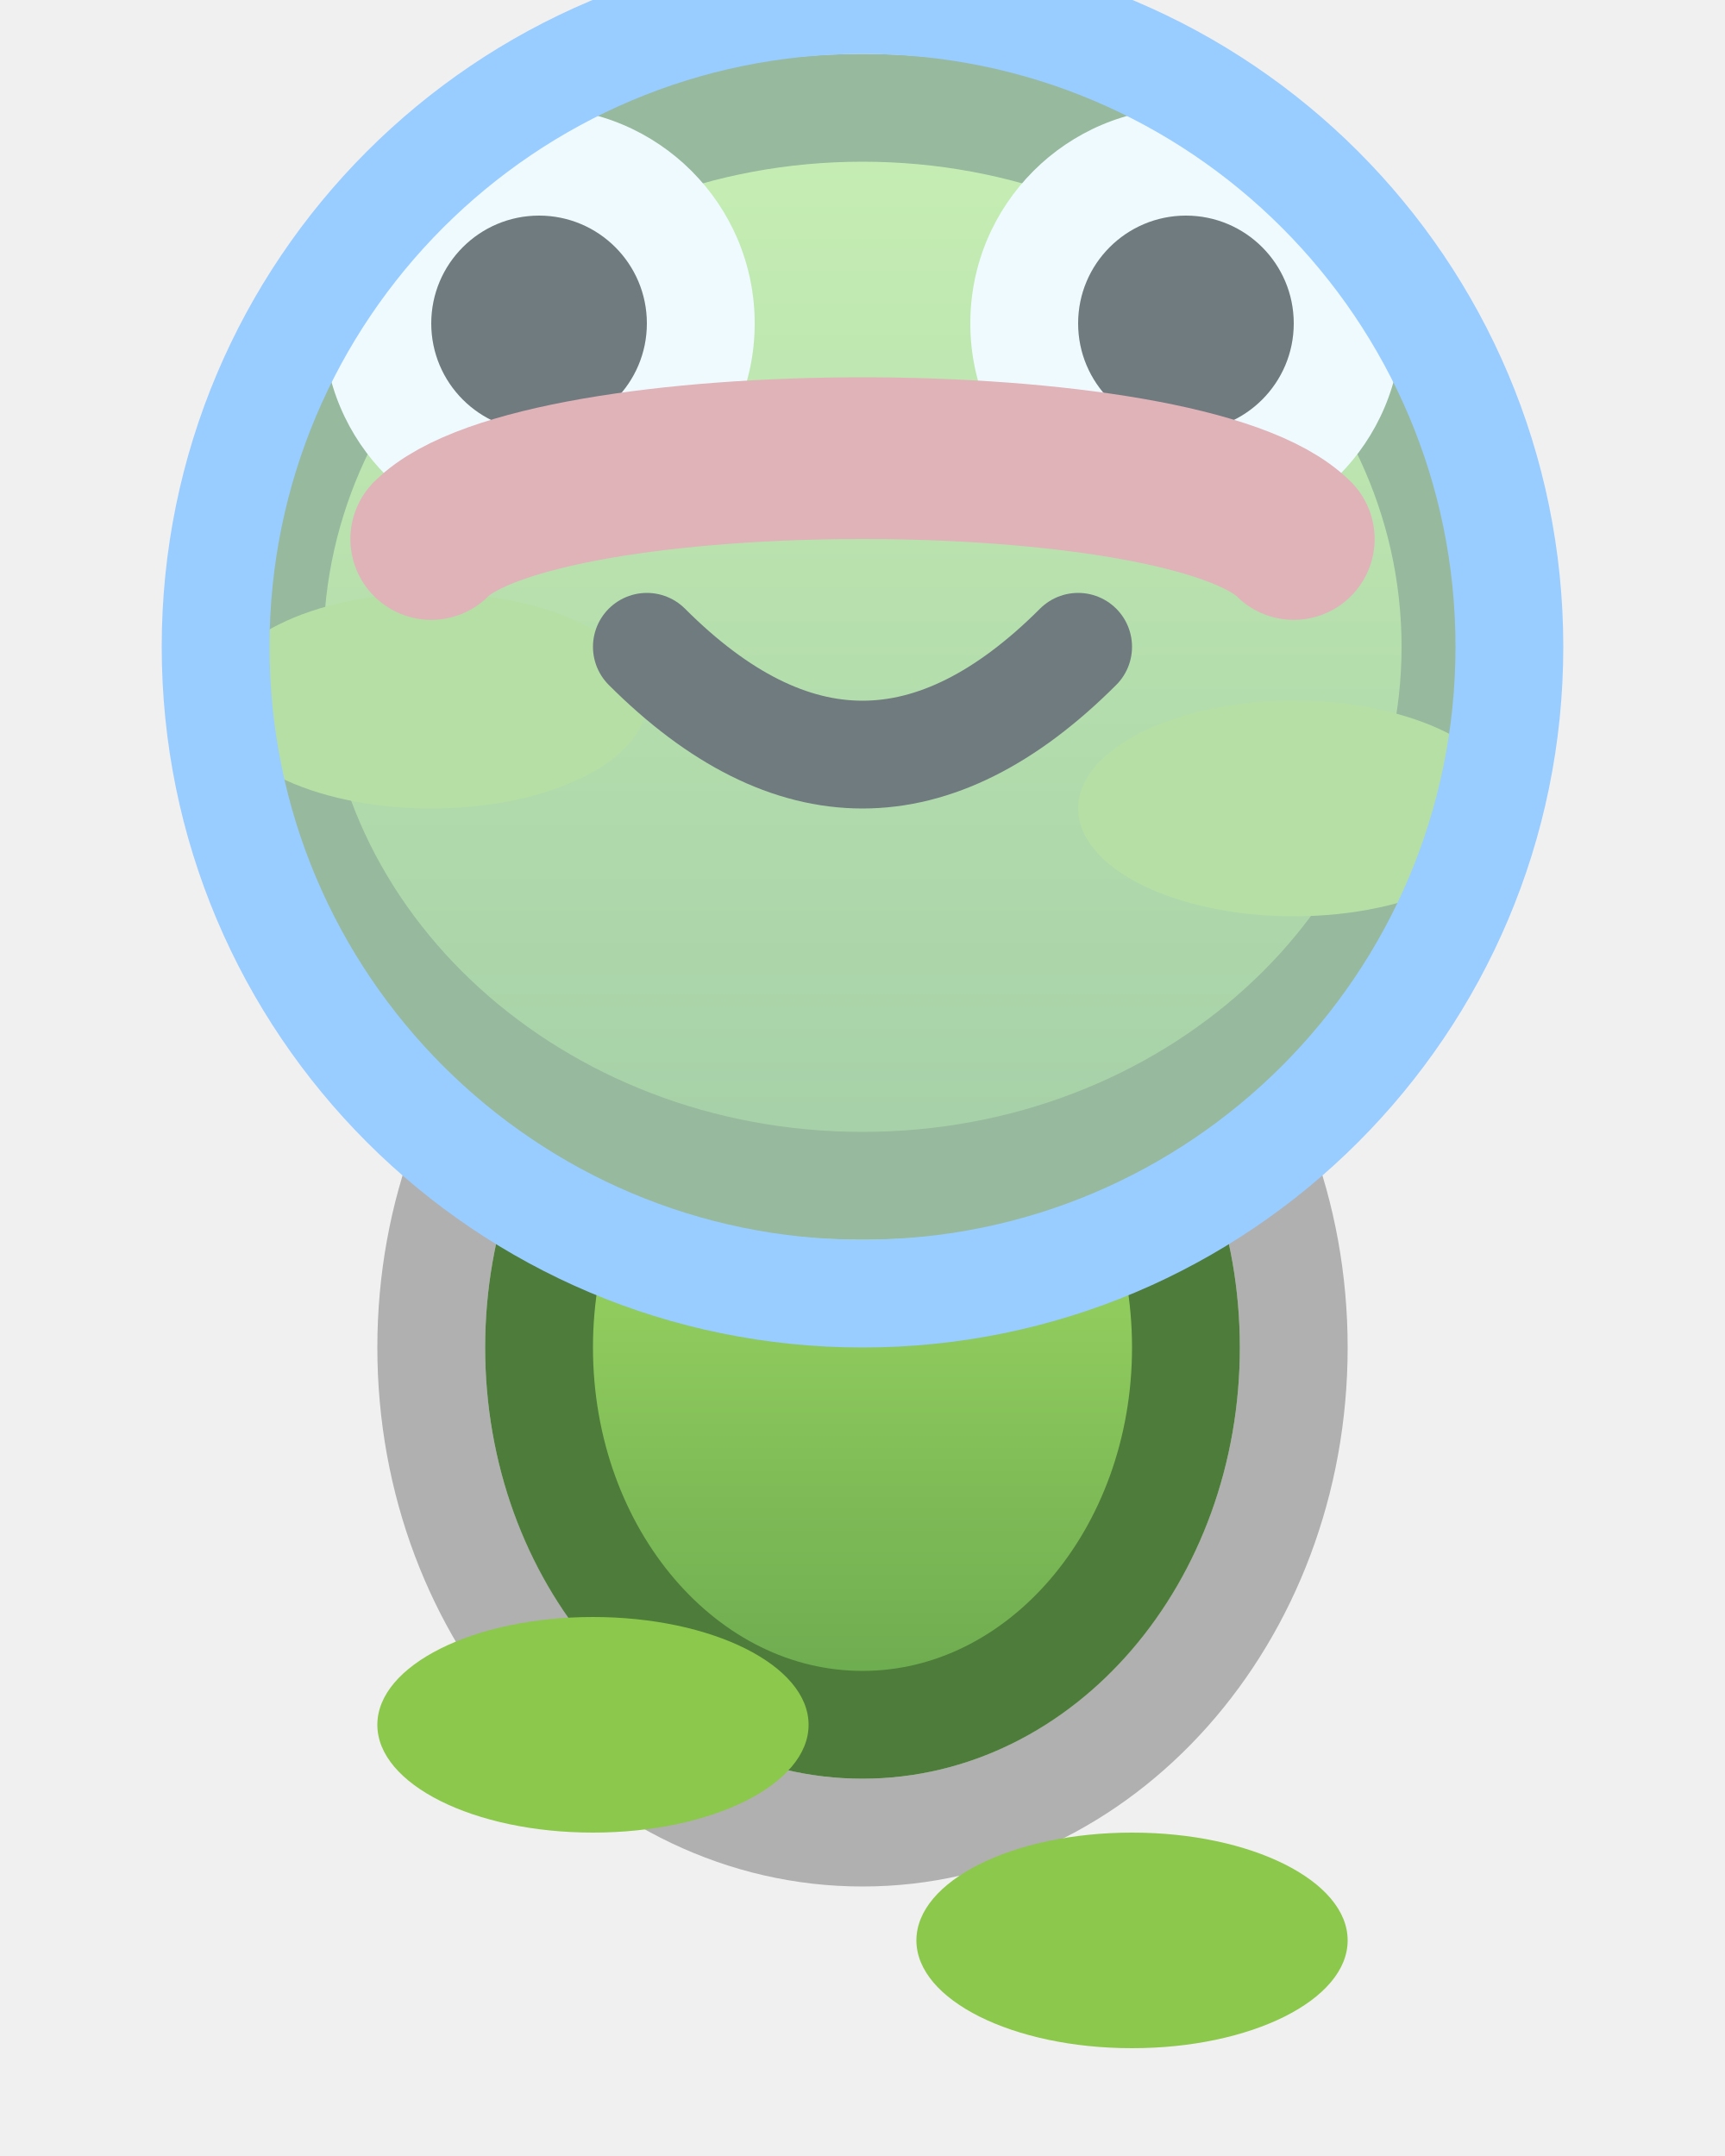
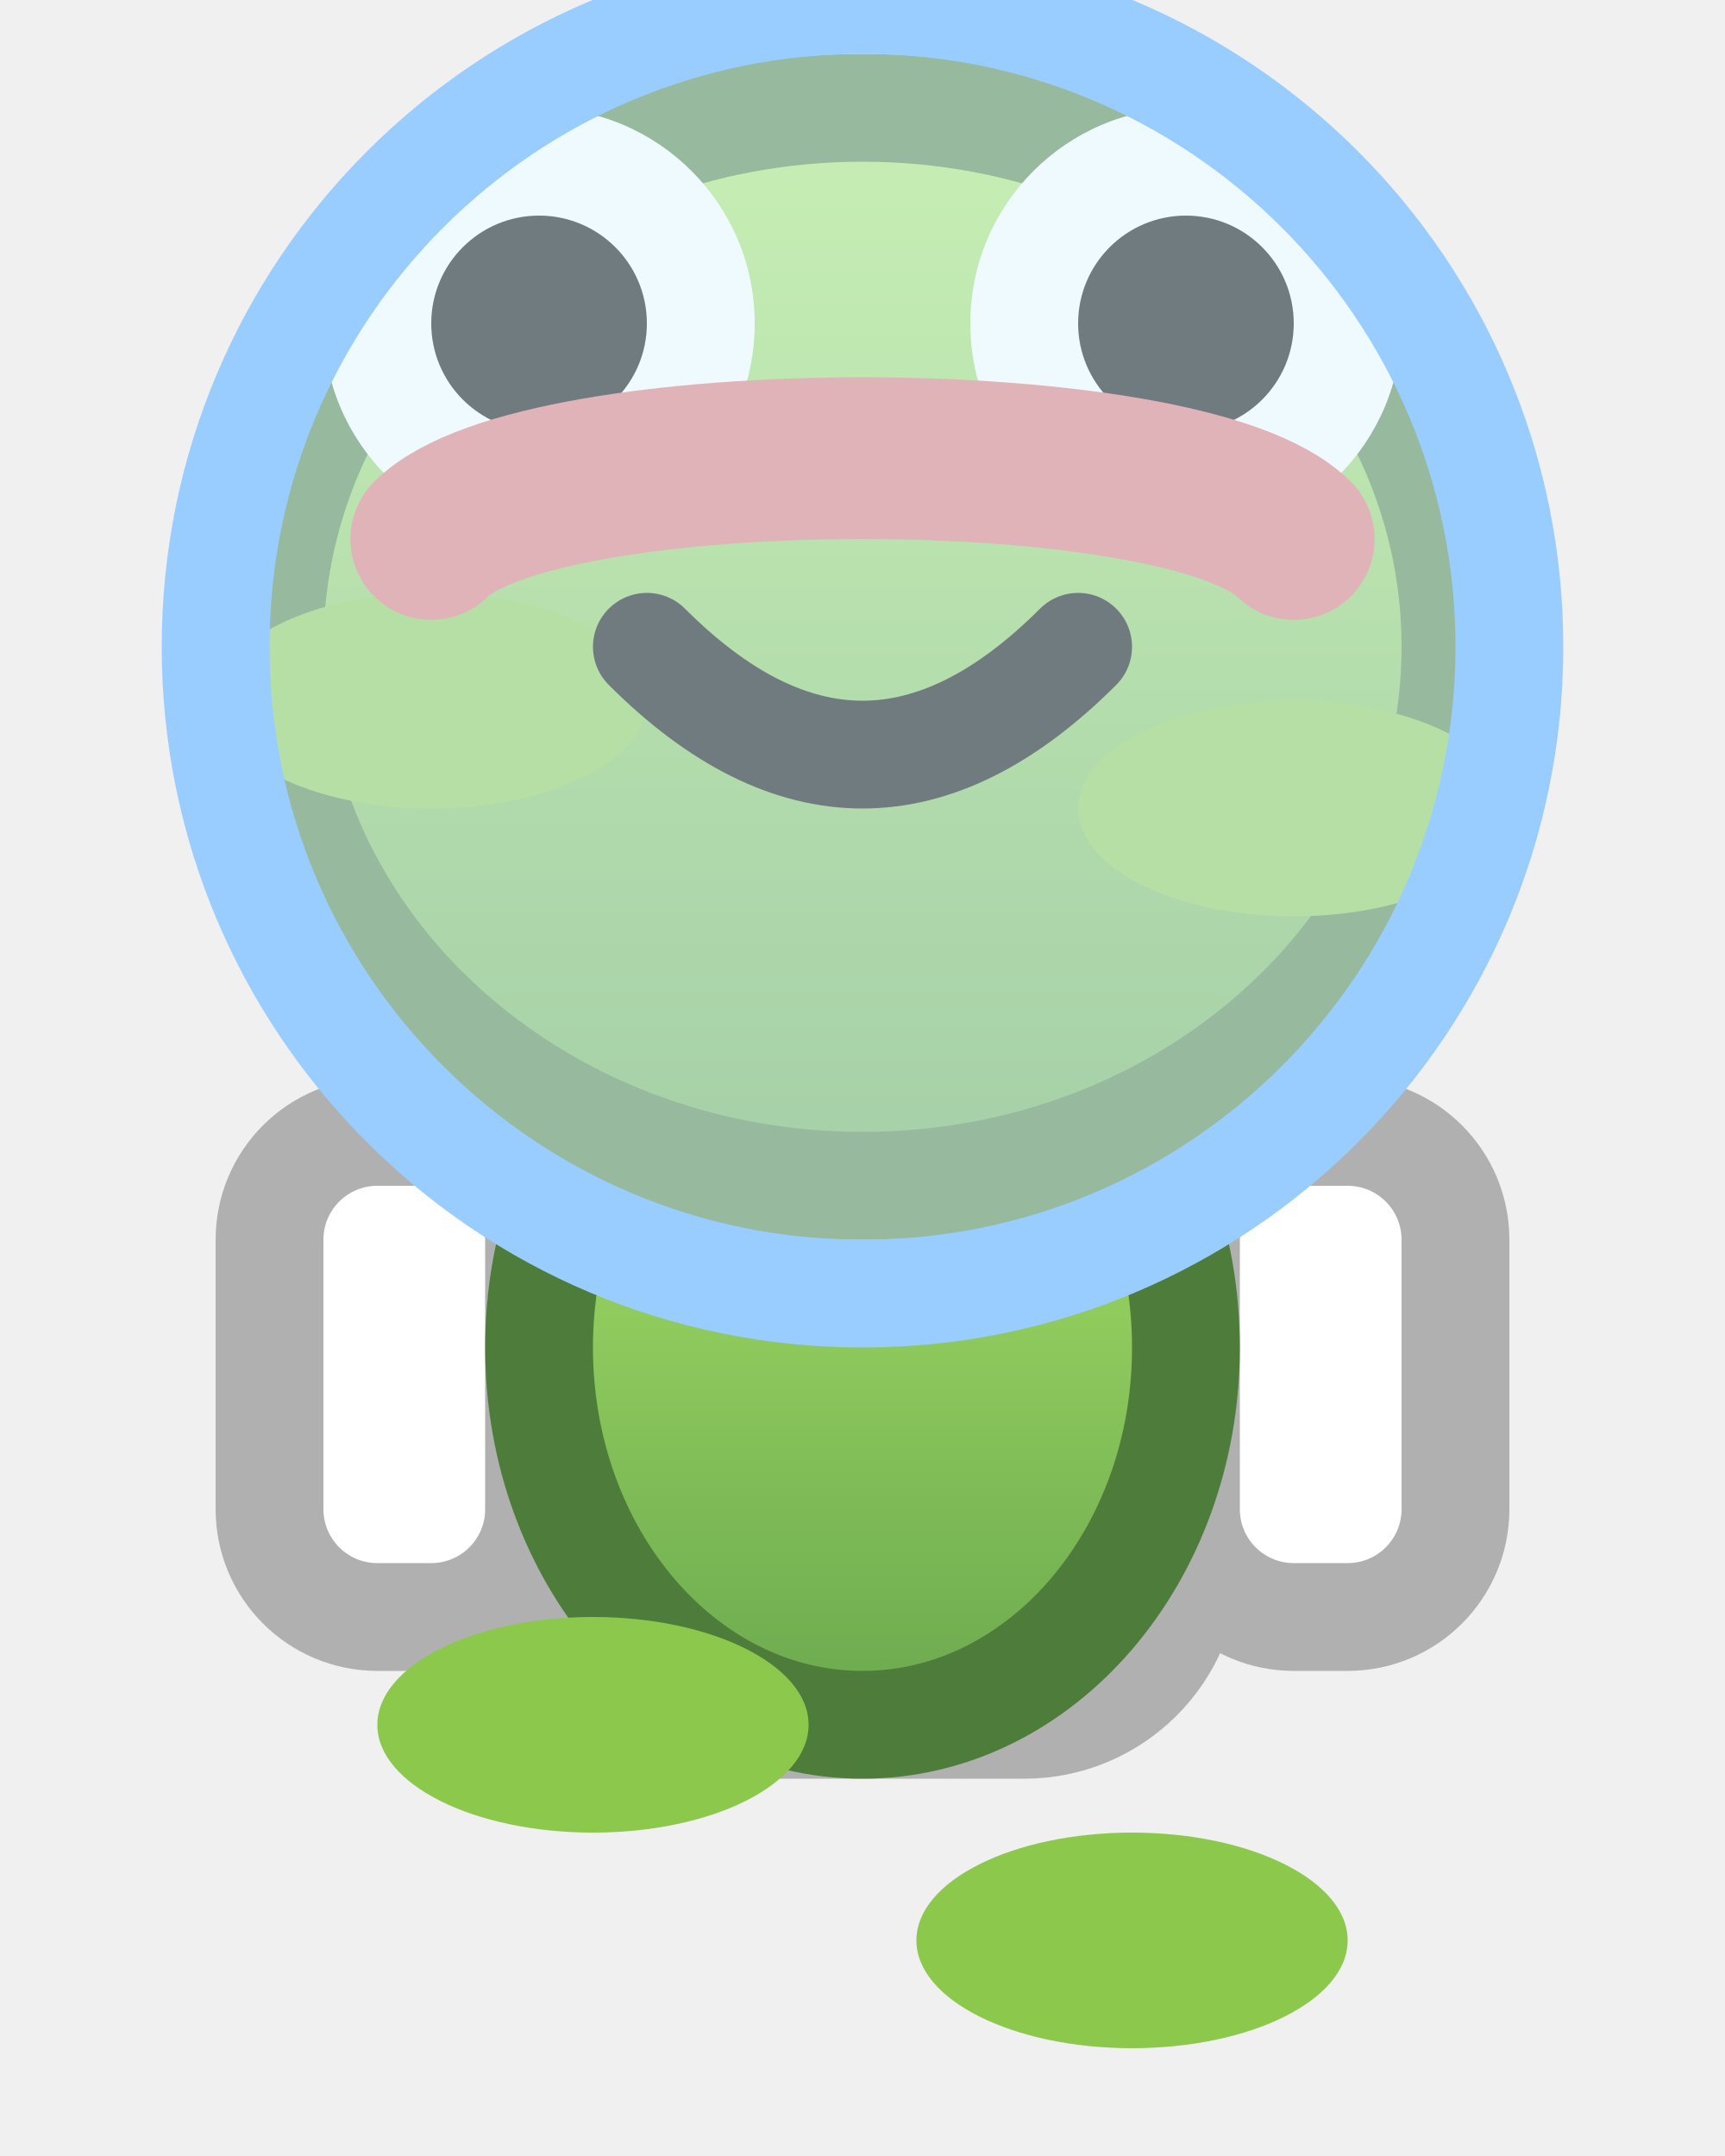
<svg xmlns="http://www.w3.org/2000/svg" width="32" height="40">
  <defs>
    <linearGradient id="frogBody" x1="0" y1="0" x2="0" y2="1">
      <stop offset="0%" stop-color="#aee868" />
      <stop offset="100%" stop-color="#6aa84f" />
    </linearGradient>
  </defs>
-   <ellipse cx="16" cy="25" rx="8" ry="9" fill="#e0e0e0" stroke="#b0b0b0" stroke-width="2" />
+   <rect x="10" y="18" width="12" height="14" rx="3" fill="#ffffff" stroke="#b0b0b0" stroke-width="2" />
+   <rect x="5" y="21" width="5" height="9" rx="2" fill="#ffffff" stroke="#b0b0b0" stroke-width="2" />
+   <rect x="22" y="21" width="5" height="9" rx="2" fill="#ffffff" stroke="#b0b0b0" stroke-width="2" />
+   <rect x="10" y="26" width="12" height="3" fill="#c0c0c0" />
  <ellipse cx="16" cy="25" rx="6" ry="7" fill="url(#frogBody)" stroke="#4e7c3a" stroke-width="2" />
  <ellipse cx="11" cy="32" rx="4" ry="2" fill="#8cc84b" />
  <ellipse cx="21" cy="36" rx="4" ry="2" fill="#8cc84b" />
  <ellipse cx="16" cy="12" rx="11" ry="10" fill="url(#frogBody)" stroke="#4e7c3a" stroke-width="2" />
  <ellipse cx="8" cy="13" rx="4" ry="2" fill="#8cc84b" />
  <ellipse cx="24" cy="15" rx="4" ry="2" fill="#8cc84b" />
  <circle cx="10" cy="6" r="4" fill="#ffffff" />
  <circle cx="22" cy="6" r="4" fill="#ffffff" />
  <circle cx="10" cy="6" r="2" fill="#000000" />
  <circle cx="22" cy="6" r="2" fill="#000000" />
  <path d="M12 12 Q16 16 20 12" stroke="#000000" stroke-width="2" fill="none" stroke-linecap="round" />
  <path d="M8 10 C10 8, 22 8, 24 10" stroke="#e07070" stroke-width="3" fill="none" stroke-linecap="round" />
  <circle cx="16" cy="12" r="12" fill="#e0f7ff" fill-opacity="0.5" stroke="#99ccff" stroke-width="2" />
</svg>
